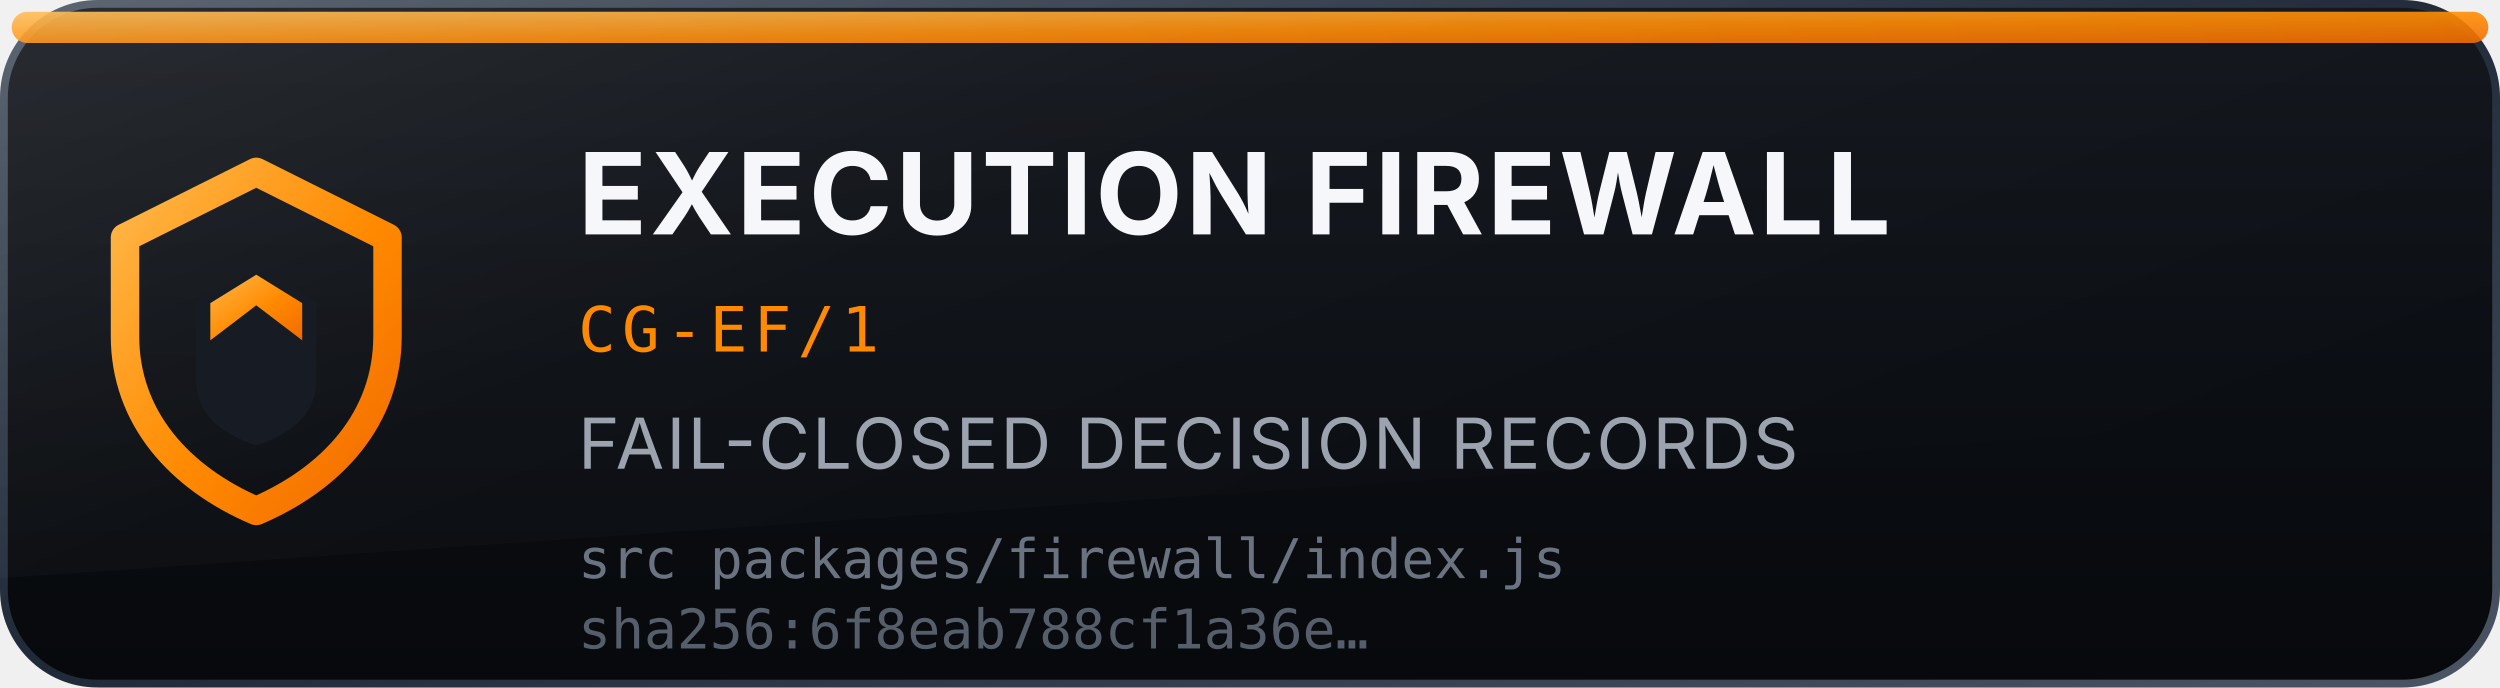
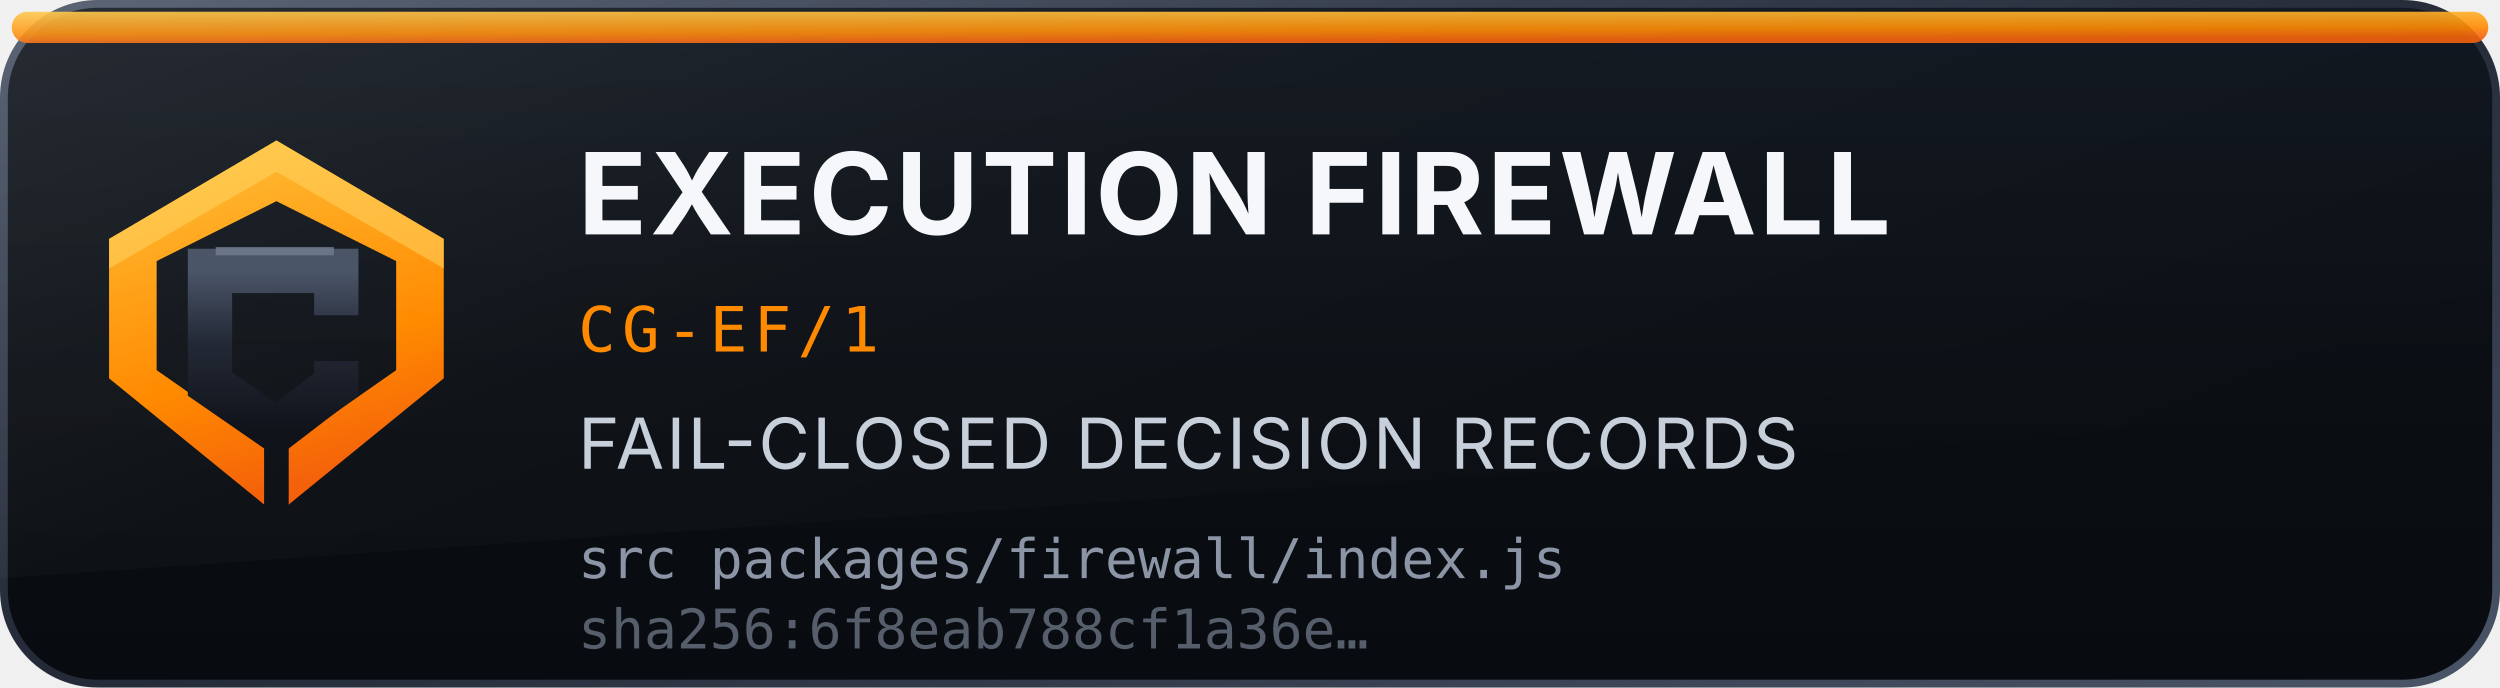
<svg xmlns="http://www.w3.org/2000/svg" viewBox="0 0 320 88" width="320" height="88" role="img" aria-label="CoreGuard EXECUTION FIREWALL — CG-EF/1">
  <defs>
    <linearGradient id="plateexecutionfirewall" x1="0" y1="0" x2="0" y2="1">
-       <stop offset="0" stop-color="#12161C" />
-       <stop offset="0.55" stop-color="#0B0E13" />
-       <stop offset="1" stop-color="#07090C" />
+       <stop offset="0" stop-color="#10161F" />
+       <stop offset="0.55" stop-color="#0B0F14" />
+       <stop offset="1" stop-color="#080B10" />
    </linearGradient>
-     <linearGradient id="shieldexecutionfirewall" x1="0" y1="0" x2="1" y2="1">
-       <stop offset="0" stop-color="#FFB84A" />
-       <stop offset="0.55" stop-color="#FF8A00" />
-       <stop offset="1" stop-color="#F26B00" />
+     <linearGradient id="shieldexecutionfirewall" x1="0" y1="0" x2="0.25" y2="1">
+       <stop offset="0" stop-color="#FFC53D" />
+       <stop offset="0.38" stop-color="#FFA31A" />
+       <stop offset="0.68" stop-color="#FF8A00" />
+       <stop offset="1" stop-color="#F4610A" />
+     </linearGradient>
+     <linearGradient id="steelexecutionfirewall" x1="0" y1="0" x2="0" y2="1">
+       <stop offset="0" stop-color="#4A5568" />
+       <stop offset="0.45" stop-color="#232936" />
+       <stop offset="1" stop-color="#10131A" />
    </linearGradient>
    <linearGradient id="sheenexecutionfirewall" x1="0" y1="0" x2="1" y2="0.6">
      <stop offset="0" stop-color="#FFFFFF" stop-opacity="0.10" />
      <stop offset="0.45" stop-color="#FFFFFF" stop-opacity="0.02" />
      <stop offset="1" stop-color="#FFFFFF" stop-opacity="0" />
    </linearGradient>
    <linearGradient id="edgeexecutionfirewall" x1="0" y1="0" x2="1" y2="1">
-       <stop offset="0" stop-color="#4B5563" />
-       <stop offset="0.5" stop-color="#1F2937" />
-       <stop offset="1" stop-color="#4B5563" />
+       <stop offset="0" stop-color="#4A5568" />
+       <stop offset="0.5" stop-color="#232936" />
+       <stop offset="1" stop-color="#4A5568" />
    </linearGradient>
  </defs>
  <rect x="0.5" y="0.5" width="319" height="87" rx="12" fill="url(#plateexecutionfirewall)" />
  <rect x="0.5" y="0.5" width="319" height="87" rx="12" fill="none" stroke="url(#edgeexecutionfirewall)" stroke-width="1" />
  <rect x="1.5" y="1.5" width="317" height="4" rx="2" fill="url(#shieldexecutionfirewall)" fill-opacity="0.9" />
  <path d="M0 0 H320 V52 L0 74 Z" fill="url(#sheenexecutionfirewall)" />
-   <path transform="translate(16 22) scale(1.4)" d="M12 0 L24 6 V15 C24 22.5 19 28 12 31 C5 28 0 22.5 0 15 V6 Z" fill="none" stroke="url(#shieldexecutionfirewall)" stroke-width="2.6" stroke-linejoin="round" />
-   <g transform="translate(16 22) scale(1.4)">
-     <path d="M12 9 L17.5 12 V19 C17.5 22 15.4 23.9 12 25 C8.6 23.9 6.5 22 6.5 19 V12 Z" fill="#171C24" />
-     <path d="M12 12.2 L7.8 15.4 V12 L12 9.4 L16.2 12 V15.4 Z" fill="url(#shieldexecutionfirewall)" />
+   <mask id="slitexecutionfirewall">
+     <rect width="512" height="512" fill="#fff" />
+     <rect x="241" y="374" width="30" height="140" fill="#000" />
+   </mask>
+   <g transform="translate(8.5 16.3) scale(0.105)">
+     <path fill="url(#shieldexecutionfirewall)" fill-rule="evenodd" mask="url(#slitexecutionfirewall)" d="M256 16 L460 136 L460 306 L256 472 L52 306 L52 136 Z M256 90 L402 163 L402 296 L256 398 L110 296 L110 163 Z" />
+     <path fill="#FFD867" opacity="0.5" mask="url(#slitexecutionfirewall)" d="M256 16 L460 136 L460 172 L256 54 L52 172 L52 136 Z" />
+     <g fill="none" stroke="url(#steelexecutionfirewall)" stroke-width="54" stroke-linecap="butt" stroke-linejoin="miter">
+       <path d="M329 285 L329 313 L256 369 L175 313 L175 175 L329 175 L329 229" />
+       <path d="M226 285 L329 285" />
+     </g>
+     <path fill="none" stroke="#6E7A8C" stroke-width="10" opacity="0.9" d="M326 151 L182 151" />
  </g>
  <text x="74" y="30" font-family="Inter, 'Segoe UI', system-ui, sans-serif" font-size="14.5" font-weight="700" letter-spacing="0.4" fill="#F5F7FA">EXECUTION FIREWALL</text>
  <text x="74" y="45" font-family="'JetBrains Mono', 'Cascadia Code', Consolas, monospace" font-size="8" fill="#FF8A00" letter-spacing="0.8">CG-EF/1</text>
-   <text x="74" y="60" font-family="Inter, 'Segoe UI', system-ui, sans-serif" font-size="9" fill="#9CA3AF" letter-spacing="0.3">FAIL-CLOSED DECISION RECORDS</text>
-   <text x="74" y="74" font-family="'JetBrains Mono', 'Cascadia Code', Consolas, monospace" font-size="7" fill="#6B7280">src packages/firewall/index.js</text>
+   <text x="74" y="60" font-family="Inter, 'Segoe UI', system-ui, sans-serif" font-size="9" fill="#C6CFDA" letter-spacing="0.3">FAIL-CLOSED DECISION RECORDS</text>
+   <text x="74" y="74" font-family="'JetBrains Mono', 'Cascadia Code', Consolas, monospace" font-size="7" fill="#8B95A6">src packages/firewall/index.js</text>
  <text x="74" y="83" font-family="'JetBrains Mono', 'Cascadia Code', Consolas, monospace" font-size="7" fill="#565E6B">sha256:6f8eab788cf1a36e…</text>
</svg>
